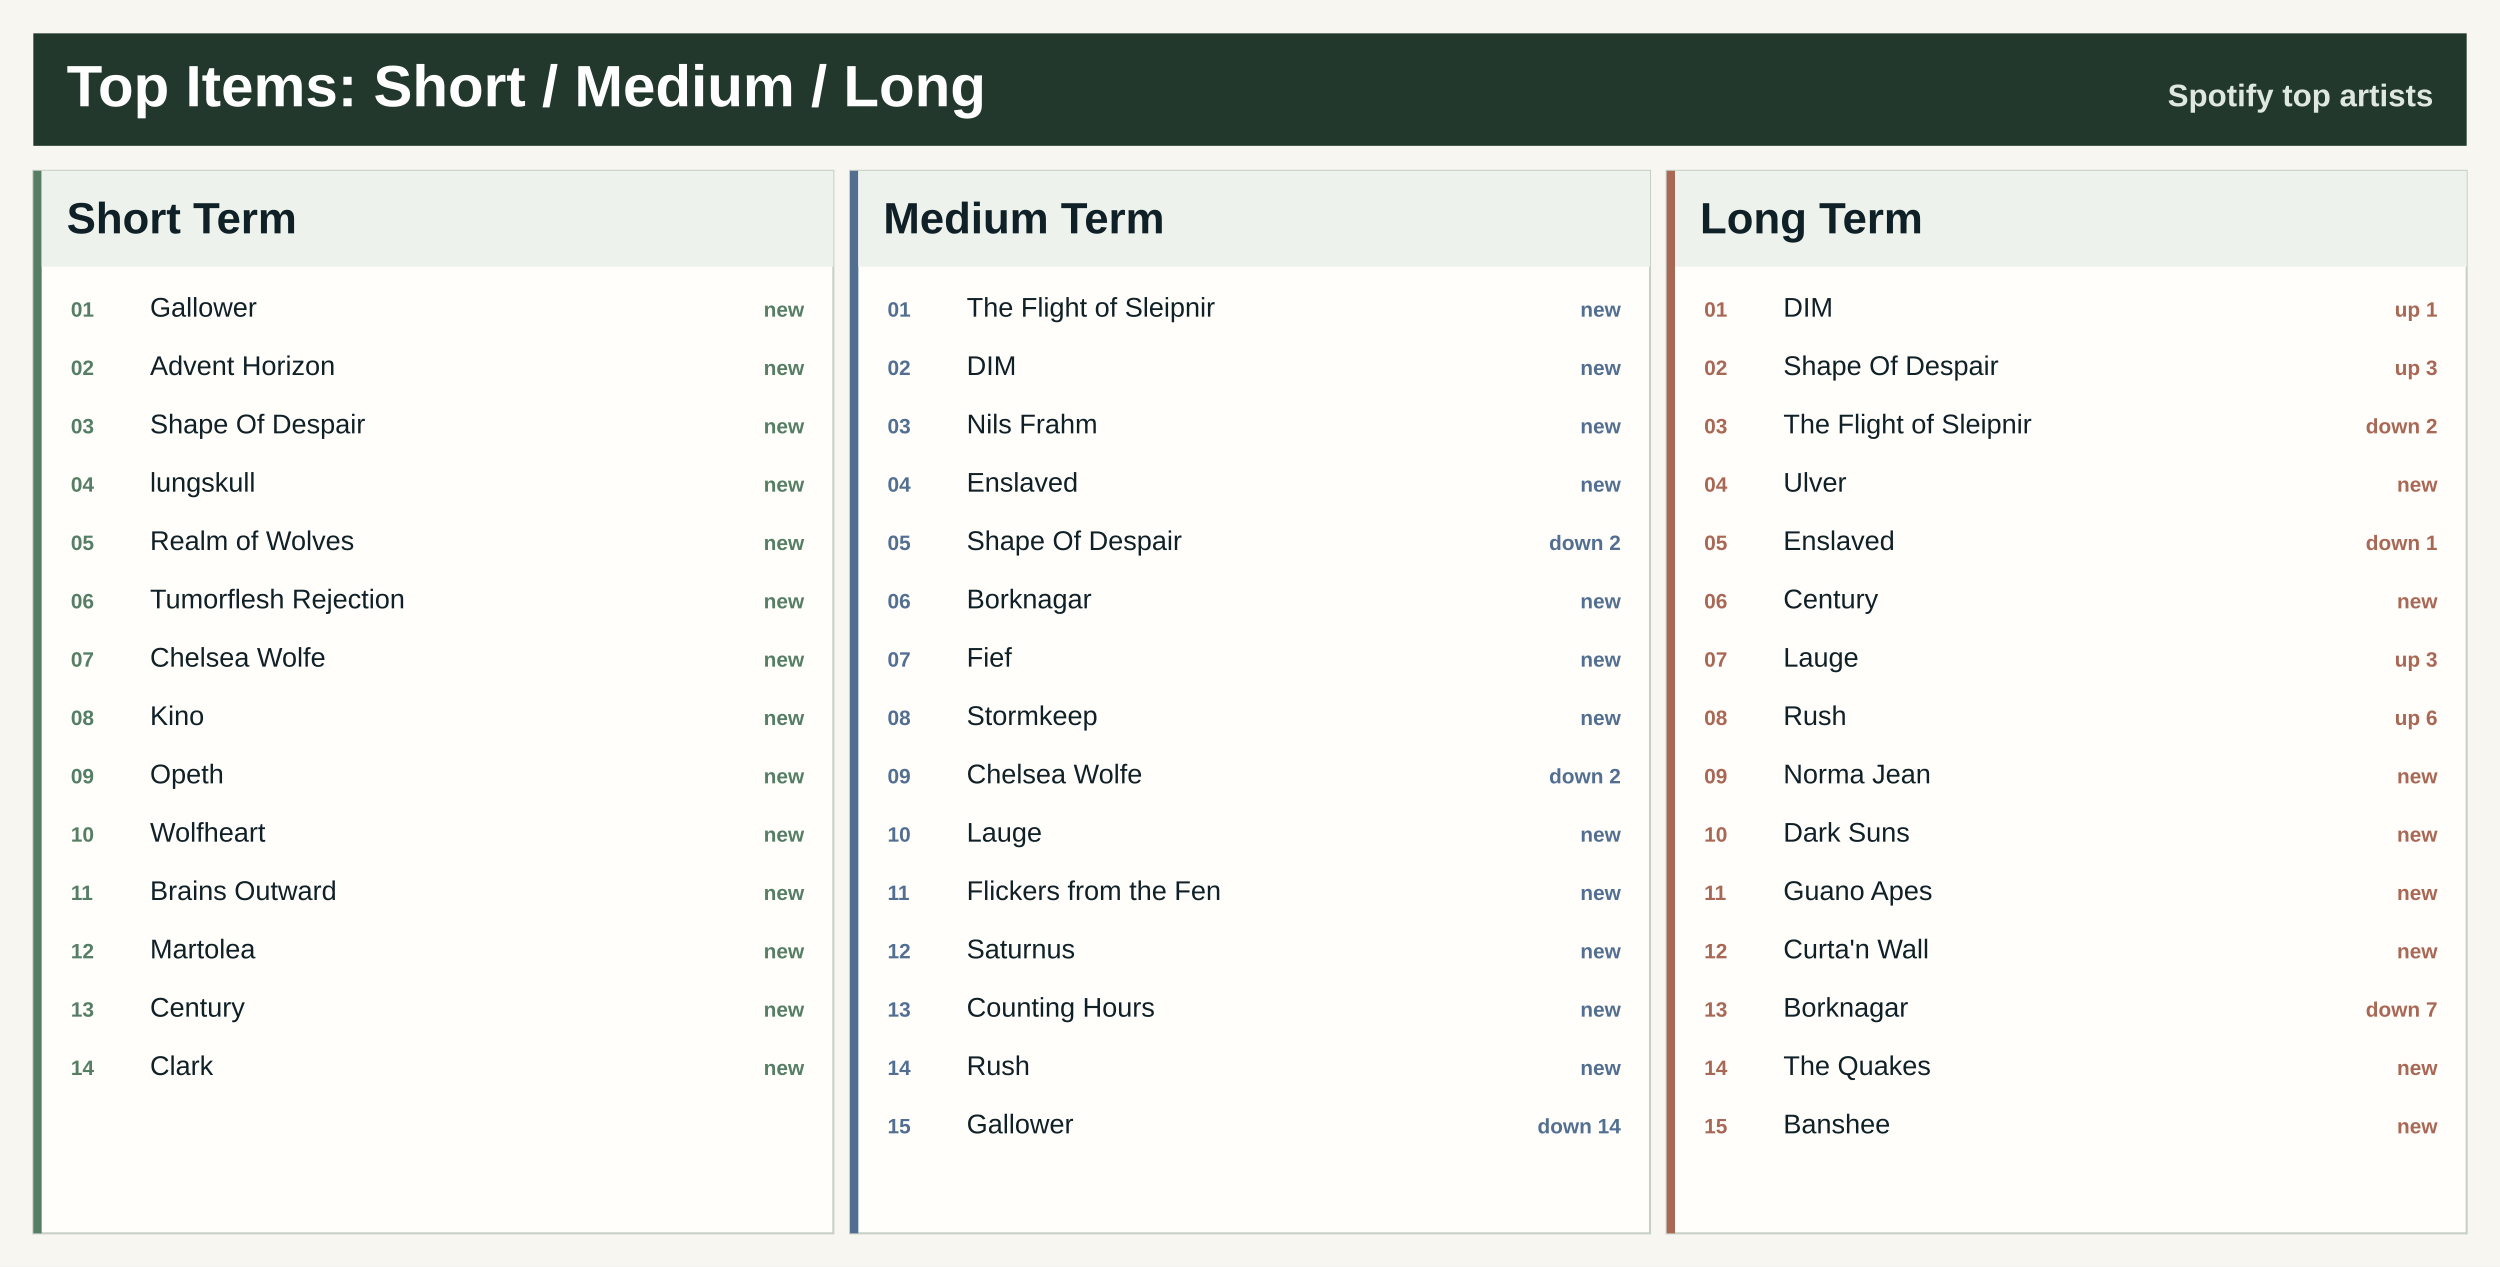
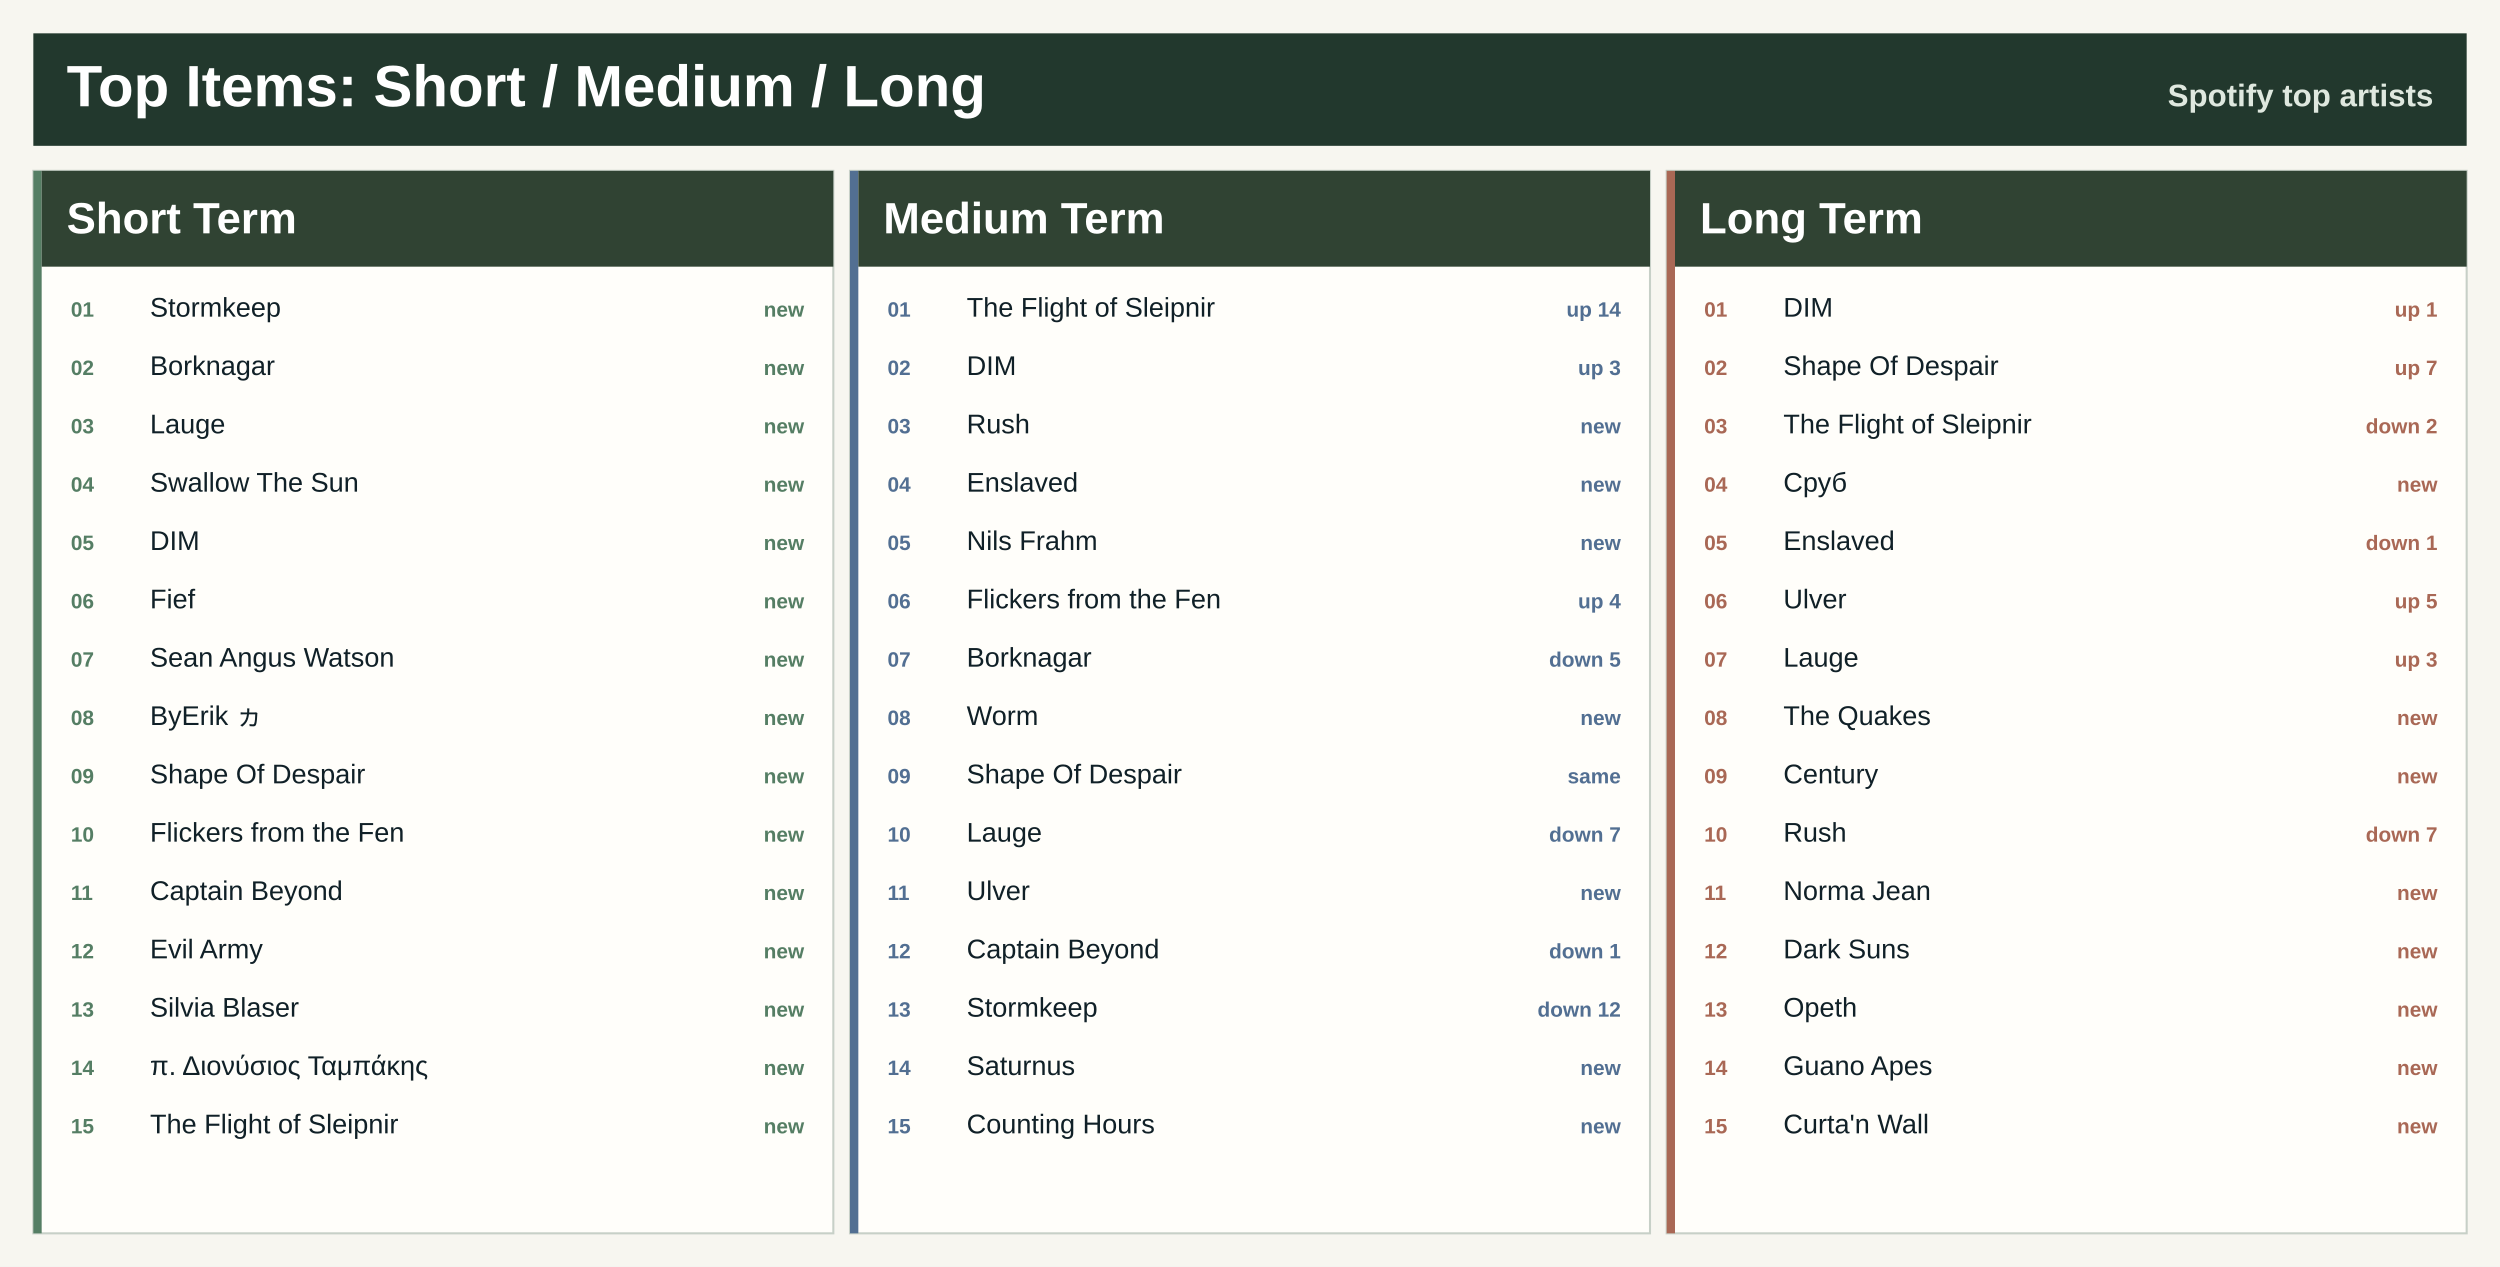
<svg xmlns="http://www.w3.org/2000/svg" width="1200" height="608" viewBox="0 0 1200 608" role="img" aria-label="Top artists across Spotify ranges">
  <rect width="1200" height="608" fill="#f7f6f0" />
  <rect x="16" y="16" width="1168" height="54" fill="#22382d" />
  <text x="32.0" y="51.0" font-family="Segoe UI, Arial, sans-serif" font-size="28" font-weight="800" fill="#ffffff" text-anchor="start">Top Items: Short / Medium / Long</text>
  <text x="1168.0" y="51.0" font-family="Segoe UI, Arial, sans-serif" font-size="15" font-weight="800" fill="#dfe8df" text-anchor="end">Spotify top artists</text>
  <rect x="16.0" y="82.0" width="384.0" height="510" fill="#fffefa" stroke="#c7d0c7" />
  <rect x="16.0" y="82.0" width="4" height="510" fill="#557e64" />
-   <rect x="20.0" y="82.0" width="380.0" height="46" fill="#edf2ed" />
-   <text x="32.0" y="112.0" font-family="Segoe UI, Arial, sans-serif" font-size="21" font-weight="800" fill="#102027" text-anchor="start">Short Term</text>
+   <rect x="20.0" y="82.0" width="380.0" height="46" fill="#304333" />
+   <text x="32.0" y="112.0" font-family="Segoe UI, Arial, sans-serif" font-size="21" font-weight="800" fill="#ffffff" text-anchor="start">Short Term</text>
  <text x="34.0" y="152.0" font-family="Segoe UI, Arial, sans-serif" font-size="10" font-weight="800" fill="#557e64" text-anchor="start">01</text>
-   <text x="72.0" y="152.0" font-family="Segoe UI, Arial, sans-serif" font-size="13" font-weight="400" fill="#102027" text-anchor="start">Gallower</text>
+   <text x="72.0" y="152.0" font-family="Segoe UI, Arial, sans-serif" font-size="13" font-weight="400" fill="#102027" text-anchor="start">Stormkeep</text>
  <text x="386.0" y="152.0" font-family="Segoe UI, Arial, sans-serif" font-size="10" font-weight="800" fill="#557e64" text-anchor="end">new</text>
  <text x="34.0" y="180.0" font-family="Segoe UI, Arial, sans-serif" font-size="10" font-weight="800" fill="#557e64" text-anchor="start">02</text>
-   <text x="72.0" y="180.0" font-family="Segoe UI, Arial, sans-serif" font-size="13" font-weight="400" fill="#102027" text-anchor="start">Advent Horizon</text>
+   <text x="72.0" y="180.0" font-family="Segoe UI, Arial, sans-serif" font-size="13" font-weight="400" fill="#102027" text-anchor="start">Borknagar</text>
  <text x="386.0" y="180.0" font-family="Segoe UI, Arial, sans-serif" font-size="10" font-weight="800" fill="#557e64" text-anchor="end">new</text>
  <text x="34.0" y="208.0" font-family="Segoe UI, Arial, sans-serif" font-size="10" font-weight="800" fill="#557e64" text-anchor="start">03</text>
-   <text x="72.0" y="208.0" font-family="Segoe UI, Arial, sans-serif" font-size="13" font-weight="400" fill="#102027" text-anchor="start">Shape Of Despair</text>
+   <text x="72.0" y="208.0" font-family="Segoe UI, Arial, sans-serif" font-size="13" font-weight="400" fill="#102027" text-anchor="start">Lauge</text>
  <text x="386.0" y="208.0" font-family="Segoe UI, Arial, sans-serif" font-size="10" font-weight="800" fill="#557e64" text-anchor="end">new</text>
  <text x="34.0" y="236.0" font-family="Segoe UI, Arial, sans-serif" font-size="10" font-weight="800" fill="#557e64" text-anchor="start">04</text>
-   <text x="72.0" y="236.0" font-family="Segoe UI, Arial, sans-serif" font-size="13" font-weight="400" fill="#102027" text-anchor="start">lungskull</text>
+   <text x="72.0" y="236.0" font-family="Segoe UI, Arial, sans-serif" font-size="13" font-weight="400" fill="#102027" text-anchor="start">Swallow The Sun</text>
  <text x="386.0" y="236.0" font-family="Segoe UI, Arial, sans-serif" font-size="10" font-weight="800" fill="#557e64" text-anchor="end">new</text>
  <text x="34.0" y="264.0" font-family="Segoe UI, Arial, sans-serif" font-size="10" font-weight="800" fill="#557e64" text-anchor="start">05</text>
-   <text x="72.0" y="264.0" font-family="Segoe UI, Arial, sans-serif" font-size="13" font-weight="400" fill="#102027" text-anchor="start">Realm of Wolves</text>
+   <text x="72.0" y="264.0" font-family="Segoe UI, Arial, sans-serif" font-size="13" font-weight="400" fill="#102027" text-anchor="start">DIM</text>
  <text x="386.0" y="264.0" font-family="Segoe UI, Arial, sans-serif" font-size="10" font-weight="800" fill="#557e64" text-anchor="end">new</text>
  <text x="34.0" y="292.0" font-family="Segoe UI, Arial, sans-serif" font-size="10" font-weight="800" fill="#557e64" text-anchor="start">06</text>
-   <text x="72.0" y="292.0" font-family="Segoe UI, Arial, sans-serif" font-size="13" font-weight="400" fill="#102027" text-anchor="start">Tumorflesh Rejection</text>
+   <text x="72.0" y="292.0" font-family="Segoe UI, Arial, sans-serif" font-size="13" font-weight="400" fill="#102027" text-anchor="start">Fief</text>
  <text x="386.0" y="292.0" font-family="Segoe UI, Arial, sans-serif" font-size="10" font-weight="800" fill="#557e64" text-anchor="end">new</text>
  <text x="34.0" y="320.0" font-family="Segoe UI, Arial, sans-serif" font-size="10" font-weight="800" fill="#557e64" text-anchor="start">07</text>
-   <text x="72.0" y="320.0" font-family="Segoe UI, Arial, sans-serif" font-size="13" font-weight="400" fill="#102027" text-anchor="start">Chelsea Wolfe</text>
+   <text x="72.0" y="320.0" font-family="Segoe UI, Arial, sans-serif" font-size="13" font-weight="400" fill="#102027" text-anchor="start">Sean Angus Watson</text>
  <text x="386.0" y="320.0" font-family="Segoe UI, Arial, sans-serif" font-size="10" font-weight="800" fill="#557e64" text-anchor="end">new</text>
  <text x="34.0" y="348.0" font-family="Segoe UI, Arial, sans-serif" font-size="10" font-weight="800" fill="#557e64" text-anchor="start">08</text>
-   <text x="72.0" y="348.0" font-family="Segoe UI, Arial, sans-serif" font-size="13" font-weight="400" fill="#102027" text-anchor="start">Kino</text>
+   <text x="72.0" y="348.0" font-family="Segoe UI, Arial, sans-serif" font-size="13" font-weight="400" fill="#102027" text-anchor="start">ByErik ヵ</text>
  <text x="386.0" y="348.0" font-family="Segoe UI, Arial, sans-serif" font-size="10" font-weight="800" fill="#557e64" text-anchor="end">new</text>
  <text x="34.0" y="376.0" font-family="Segoe UI, Arial, sans-serif" font-size="10" font-weight="800" fill="#557e64" text-anchor="start">09</text>
-   <text x="72.0" y="376.0" font-family="Segoe UI, Arial, sans-serif" font-size="13" font-weight="400" fill="#102027" text-anchor="start">Opeth</text>
+   <text x="72.0" y="376.0" font-family="Segoe UI, Arial, sans-serif" font-size="13" font-weight="400" fill="#102027" text-anchor="start">Shape Of Despair</text>
  <text x="386.0" y="376.0" font-family="Segoe UI, Arial, sans-serif" font-size="10" font-weight="800" fill="#557e64" text-anchor="end">new</text>
  <text x="34.0" y="404.0" font-family="Segoe UI, Arial, sans-serif" font-size="10" font-weight="800" fill="#557e64" text-anchor="start">10</text>
-   <text x="72.0" y="404.0" font-family="Segoe UI, Arial, sans-serif" font-size="13" font-weight="400" fill="#102027" text-anchor="start">Wolfheart</text>
+   <text x="72.0" y="404.0" font-family="Segoe UI, Arial, sans-serif" font-size="13" font-weight="400" fill="#102027" text-anchor="start">Flickers from the Fen</text>
  <text x="386.0" y="404.0" font-family="Segoe UI, Arial, sans-serif" font-size="10" font-weight="800" fill="#557e64" text-anchor="end">new</text>
  <text x="34.0" y="432.0" font-family="Segoe UI, Arial, sans-serif" font-size="10" font-weight="800" fill="#557e64" text-anchor="start">11</text>
-   <text x="72.0" y="432.0" font-family="Segoe UI, Arial, sans-serif" font-size="13" font-weight="400" fill="#102027" text-anchor="start">Brains Outward</text>
+   <text x="72.0" y="432.0" font-family="Segoe UI, Arial, sans-serif" font-size="13" font-weight="400" fill="#102027" text-anchor="start">Captain Beyond</text>
  <text x="386.0" y="432.0" font-family="Segoe UI, Arial, sans-serif" font-size="10" font-weight="800" fill="#557e64" text-anchor="end">new</text>
  <text x="34.0" y="460.0" font-family="Segoe UI, Arial, sans-serif" font-size="10" font-weight="800" fill="#557e64" text-anchor="start">12</text>
-   <text x="72.0" y="460.0" font-family="Segoe UI, Arial, sans-serif" font-size="13" font-weight="400" fill="#102027" text-anchor="start">Martolea</text>
+   <text x="72.0" y="460.0" font-family="Segoe UI, Arial, sans-serif" font-size="13" font-weight="400" fill="#102027" text-anchor="start">Evil Army</text>
  <text x="386.0" y="460.0" font-family="Segoe UI, Arial, sans-serif" font-size="10" font-weight="800" fill="#557e64" text-anchor="end">new</text>
  <text x="34.0" y="488.0" font-family="Segoe UI, Arial, sans-serif" font-size="10" font-weight="800" fill="#557e64" text-anchor="start">13</text>
-   <text x="72.0" y="488.0" font-family="Segoe UI, Arial, sans-serif" font-size="13" font-weight="400" fill="#102027" text-anchor="start">Century</text>
+   <text x="72.0" y="488.0" font-family="Segoe UI, Arial, sans-serif" font-size="13" font-weight="400" fill="#102027" text-anchor="start">Silvia Blaser</text>
  <text x="386.0" y="488.0" font-family="Segoe UI, Arial, sans-serif" font-size="10" font-weight="800" fill="#557e64" text-anchor="end">new</text>
  <text x="34.0" y="516.0" font-family="Segoe UI, Arial, sans-serif" font-size="10" font-weight="800" fill="#557e64" text-anchor="start">14</text>
-   <text x="72.0" y="516.0" font-family="Segoe UI, Arial, sans-serif" font-size="13" font-weight="400" fill="#102027" text-anchor="start">Clark</text>
+   <text x="72.0" y="516.0" font-family="Segoe UI, Arial, sans-serif" font-size="13" font-weight="400" fill="#102027" text-anchor="start">π. Διονύσιος Ταμπάκης</text>
  <text x="386.0" y="516.0" font-family="Segoe UI, Arial, sans-serif" font-size="10" font-weight="800" fill="#557e64" text-anchor="end">new</text>
+   <text x="34.0" y="544.0" font-family="Segoe UI, Arial, sans-serif" font-size="10" font-weight="800" fill="#557e64" text-anchor="start">15</text>
+   <text x="72.0" y="544.0" font-family="Segoe UI, Arial, sans-serif" font-size="13" font-weight="400" fill="#102027" text-anchor="start">The Flight of Sleipnir</text>
+   <text x="386.0" y="544.0" font-family="Segoe UI, Arial, sans-serif" font-size="10" font-weight="800" fill="#557e64" text-anchor="end">new</text>
  <rect x="408.0" y="82.0" width="384.0" height="510" fill="#fffefa" stroke="#c7d0c7" />
  <rect x="408.0" y="82.0" width="4" height="510" fill="#526f92" />
-   <rect x="412.0" y="82.0" width="380.0" height="46" fill="#edf2ed" />
-   <text x="424.0" y="112.0" font-family="Segoe UI, Arial, sans-serif" font-size="21" font-weight="800" fill="#102027" text-anchor="start">Medium Term</text>
+   <rect x="412.0" y="82.0" width="380.0" height="46" fill="#304333" />
+   <text x="424.0" y="112.0" font-family="Segoe UI, Arial, sans-serif" font-size="21" font-weight="800" fill="#ffffff" text-anchor="start">Medium Term</text>
  <text x="426.0" y="152.0" font-family="Segoe UI, Arial, sans-serif" font-size="10" font-weight="800" fill="#526f92" text-anchor="start">01</text>
  <text x="464.0" y="152.0" font-family="Segoe UI, Arial, sans-serif" font-size="13" font-weight="400" fill="#102027" text-anchor="start">The Flight of Sleipnir</text>
-   <text x="778.0" y="152.0" font-family="Segoe UI, Arial, sans-serif" font-size="10" font-weight="800" fill="#526f92" text-anchor="end">new</text>
+   <text x="778.0" y="152.0" font-family="Segoe UI, Arial, sans-serif" font-size="10" font-weight="800" fill="#526f92" text-anchor="end">up 14</text>
  <text x="426.0" y="180.0" font-family="Segoe UI, Arial, sans-serif" font-size="10" font-weight="800" fill="#526f92" text-anchor="start">02</text>
  <text x="464.0" y="180.0" font-family="Segoe UI, Arial, sans-serif" font-size="13" font-weight="400" fill="#102027" text-anchor="start">DIM</text>
-   <text x="778.0" y="180.0" font-family="Segoe UI, Arial, sans-serif" font-size="10" font-weight="800" fill="#526f92" text-anchor="end">new</text>
+   <text x="778.0" y="180.0" font-family="Segoe UI, Arial, sans-serif" font-size="10" font-weight="800" fill="#526f92" text-anchor="end">up 3</text>
  <text x="426.0" y="208.0" font-family="Segoe UI, Arial, sans-serif" font-size="10" font-weight="800" fill="#526f92" text-anchor="start">03</text>
-   <text x="464.0" y="208.0" font-family="Segoe UI, Arial, sans-serif" font-size="13" font-weight="400" fill="#102027" text-anchor="start">Nils Frahm</text>
+   <text x="464.0" y="208.0" font-family="Segoe UI, Arial, sans-serif" font-size="13" font-weight="400" fill="#102027" text-anchor="start">Rush</text>
  <text x="778.0" y="208.0" font-family="Segoe UI, Arial, sans-serif" font-size="10" font-weight="800" fill="#526f92" text-anchor="end">new</text>
  <text x="426.0" y="236.0" font-family="Segoe UI, Arial, sans-serif" font-size="10" font-weight="800" fill="#526f92" text-anchor="start">04</text>
  <text x="464.0" y="236.0" font-family="Segoe UI, Arial, sans-serif" font-size="13" font-weight="400" fill="#102027" text-anchor="start">Enslaved</text>
  <text x="778.0" y="236.0" font-family="Segoe UI, Arial, sans-serif" font-size="10" font-weight="800" fill="#526f92" text-anchor="end">new</text>
  <text x="426.0" y="264.0" font-family="Segoe UI, Arial, sans-serif" font-size="10" font-weight="800" fill="#526f92" text-anchor="start">05</text>
-   <text x="464.0" y="264.0" font-family="Segoe UI, Arial, sans-serif" font-size="13" font-weight="400" fill="#102027" text-anchor="start">Shape Of Despair</text>
-   <text x="778.0" y="264.0" font-family="Segoe UI, Arial, sans-serif" font-size="10" font-weight="800" fill="#526f92" text-anchor="end">down 2</text>
+   <text x="464.0" y="264.0" font-family="Segoe UI, Arial, sans-serif" font-size="13" font-weight="400" fill="#102027" text-anchor="start">Nils Frahm</text>
+   <text x="778.0" y="264.0" font-family="Segoe UI, Arial, sans-serif" font-size="10" font-weight="800" fill="#526f92" text-anchor="end">new</text>
  <text x="426.0" y="292.0" font-family="Segoe UI, Arial, sans-serif" font-size="10" font-weight="800" fill="#526f92" text-anchor="start">06</text>
-   <text x="464.0" y="292.0" font-family="Segoe UI, Arial, sans-serif" font-size="13" font-weight="400" fill="#102027" text-anchor="start">Borknagar</text>
-   <text x="778.0" y="292.0" font-family="Segoe UI, Arial, sans-serif" font-size="10" font-weight="800" fill="#526f92" text-anchor="end">new</text>
+   <text x="464.0" y="292.0" font-family="Segoe UI, Arial, sans-serif" font-size="13" font-weight="400" fill="#102027" text-anchor="start">Flickers from the Fen</text>
+   <text x="778.0" y="292.0" font-family="Segoe UI, Arial, sans-serif" font-size="10" font-weight="800" fill="#526f92" text-anchor="end">up 4</text>
  <text x="426.0" y="320.0" font-family="Segoe UI, Arial, sans-serif" font-size="10" font-weight="800" fill="#526f92" text-anchor="start">07</text>
-   <text x="464.0" y="320.0" font-family="Segoe UI, Arial, sans-serif" font-size="13" font-weight="400" fill="#102027" text-anchor="start">Fief</text>
-   <text x="778.0" y="320.0" font-family="Segoe UI, Arial, sans-serif" font-size="10" font-weight="800" fill="#526f92" text-anchor="end">new</text>
+   <text x="464.0" y="320.0" font-family="Segoe UI, Arial, sans-serif" font-size="13" font-weight="400" fill="#102027" text-anchor="start">Borknagar</text>
+   <text x="778.0" y="320.0" font-family="Segoe UI, Arial, sans-serif" font-size="10" font-weight="800" fill="#526f92" text-anchor="end">down 5</text>
  <text x="426.0" y="348.0" font-family="Segoe UI, Arial, sans-serif" font-size="10" font-weight="800" fill="#526f92" text-anchor="start">08</text>
-   <text x="464.0" y="348.0" font-family="Segoe UI, Arial, sans-serif" font-size="13" font-weight="400" fill="#102027" text-anchor="start">Stormkeep</text>
+   <text x="464.0" y="348.0" font-family="Segoe UI, Arial, sans-serif" font-size="13" font-weight="400" fill="#102027" text-anchor="start">Worm</text>
  <text x="778.0" y="348.0" font-family="Segoe UI, Arial, sans-serif" font-size="10" font-weight="800" fill="#526f92" text-anchor="end">new</text>
  <text x="426.0" y="376.0" font-family="Segoe UI, Arial, sans-serif" font-size="10" font-weight="800" fill="#526f92" text-anchor="start">09</text>
-   <text x="464.0" y="376.0" font-family="Segoe UI, Arial, sans-serif" font-size="13" font-weight="400" fill="#102027" text-anchor="start">Chelsea Wolfe</text>
-   <text x="778.0" y="376.0" font-family="Segoe UI, Arial, sans-serif" font-size="10" font-weight="800" fill="#526f92" text-anchor="end">down 2</text>
+   <text x="464.0" y="376.0" font-family="Segoe UI, Arial, sans-serif" font-size="13" font-weight="400" fill="#102027" text-anchor="start">Shape Of Despair</text>
+   <text x="778.0" y="376.0" font-family="Segoe UI, Arial, sans-serif" font-size="10" font-weight="800" fill="#526f92" text-anchor="end">same</text>
  <text x="426.0" y="404.0" font-family="Segoe UI, Arial, sans-serif" font-size="10" font-weight="800" fill="#526f92" text-anchor="start">10</text>
  <text x="464.0" y="404.0" font-family="Segoe UI, Arial, sans-serif" font-size="13" font-weight="400" fill="#102027" text-anchor="start">Lauge</text>
-   <text x="778.0" y="404.0" font-family="Segoe UI, Arial, sans-serif" font-size="10" font-weight="800" fill="#526f92" text-anchor="end">new</text>
+   <text x="778.0" y="404.0" font-family="Segoe UI, Arial, sans-serif" font-size="10" font-weight="800" fill="#526f92" text-anchor="end">down 7</text>
  <text x="426.0" y="432.0" font-family="Segoe UI, Arial, sans-serif" font-size="10" font-weight="800" fill="#526f92" text-anchor="start">11</text>
-   <text x="464.0" y="432.0" font-family="Segoe UI, Arial, sans-serif" font-size="13" font-weight="400" fill="#102027" text-anchor="start">Flickers from the Fen</text>
+   <text x="464.0" y="432.0" font-family="Segoe UI, Arial, sans-serif" font-size="13" font-weight="400" fill="#102027" text-anchor="start">Ulver</text>
  <text x="778.0" y="432.0" font-family="Segoe UI, Arial, sans-serif" font-size="10" font-weight="800" fill="#526f92" text-anchor="end">new</text>
  <text x="426.0" y="460.0" font-family="Segoe UI, Arial, sans-serif" font-size="10" font-weight="800" fill="#526f92" text-anchor="start">12</text>
-   <text x="464.0" y="460.0" font-family="Segoe UI, Arial, sans-serif" font-size="13" font-weight="400" fill="#102027" text-anchor="start">Saturnus</text>
-   <text x="778.0" y="460.0" font-family="Segoe UI, Arial, sans-serif" font-size="10" font-weight="800" fill="#526f92" text-anchor="end">new</text>
+   <text x="464.0" y="460.0" font-family="Segoe UI, Arial, sans-serif" font-size="13" font-weight="400" fill="#102027" text-anchor="start">Captain Beyond</text>
+   <text x="778.0" y="460.0" font-family="Segoe UI, Arial, sans-serif" font-size="10" font-weight="800" fill="#526f92" text-anchor="end">down 1</text>
  <text x="426.0" y="488.0" font-family="Segoe UI, Arial, sans-serif" font-size="10" font-weight="800" fill="#526f92" text-anchor="start">13</text>
-   <text x="464.0" y="488.0" font-family="Segoe UI, Arial, sans-serif" font-size="13" font-weight="400" fill="#102027" text-anchor="start">Counting Hours</text>
-   <text x="778.0" y="488.0" font-family="Segoe UI, Arial, sans-serif" font-size="10" font-weight="800" fill="#526f92" text-anchor="end">new</text>
+   <text x="464.0" y="488.0" font-family="Segoe UI, Arial, sans-serif" font-size="13" font-weight="400" fill="#102027" text-anchor="start">Stormkeep</text>
+   <text x="778.0" y="488.0" font-family="Segoe UI, Arial, sans-serif" font-size="10" font-weight="800" fill="#526f92" text-anchor="end">down 12</text>
  <text x="426.0" y="516.0" font-family="Segoe UI, Arial, sans-serif" font-size="10" font-weight="800" fill="#526f92" text-anchor="start">14</text>
-   <text x="464.0" y="516.0" font-family="Segoe UI, Arial, sans-serif" font-size="13" font-weight="400" fill="#102027" text-anchor="start">Rush</text>
+   <text x="464.0" y="516.0" font-family="Segoe UI, Arial, sans-serif" font-size="13" font-weight="400" fill="#102027" text-anchor="start">Saturnus</text>
  <text x="778.0" y="516.0" font-family="Segoe UI, Arial, sans-serif" font-size="10" font-weight="800" fill="#526f92" text-anchor="end">new</text>
  <text x="426.0" y="544.0" font-family="Segoe UI, Arial, sans-serif" font-size="10" font-weight="800" fill="#526f92" text-anchor="start">15</text>
-   <text x="464.0" y="544.0" font-family="Segoe UI, Arial, sans-serif" font-size="13" font-weight="400" fill="#102027" text-anchor="start">Gallower</text>
-   <text x="778.0" y="544.0" font-family="Segoe UI, Arial, sans-serif" font-size="10" font-weight="800" fill="#526f92" text-anchor="end">down 14</text>
+   <text x="464.0" y="544.0" font-family="Segoe UI, Arial, sans-serif" font-size="13" font-weight="400" fill="#102027" text-anchor="start">Counting Hours</text>
+   <text x="778.0" y="544.0" font-family="Segoe UI, Arial, sans-serif" font-size="10" font-weight="800" fill="#526f92" text-anchor="end">new</text>
  <rect x="800.0" y="82.0" width="384.0" height="510" fill="#fffefa" stroke="#c7d0c7" />
  <rect x="800.0" y="82.0" width="4" height="510" fill="#a96855" />
-   <rect x="804.0" y="82.0" width="380.0" height="46" fill="#edf2ed" />
-   <text x="816.0" y="112.0" font-family="Segoe UI, Arial, sans-serif" font-size="21" font-weight="800" fill="#102027" text-anchor="start">Long Term</text>
+   <rect x="804.0" y="82.0" width="380.0" height="46" fill="#304333" />
+   <text x="816.0" y="112.0" font-family="Segoe UI, Arial, sans-serif" font-size="21" font-weight="800" fill="#ffffff" text-anchor="start">Long Term</text>
  <text x="818.0" y="152.0" font-family="Segoe UI, Arial, sans-serif" font-size="10" font-weight="800" fill="#a96855" text-anchor="start">01</text>
  <text x="856.0" y="152.0" font-family="Segoe UI, Arial, sans-serif" font-size="13" font-weight="400" fill="#102027" text-anchor="start">DIM</text>
  <text x="1170.0" y="152.0" font-family="Segoe UI, Arial, sans-serif" font-size="10" font-weight="800" fill="#a96855" text-anchor="end">up 1</text>
  <text x="818.0" y="180.0" font-family="Segoe UI, Arial, sans-serif" font-size="10" font-weight="800" fill="#a96855" text-anchor="start">02</text>
  <text x="856.0" y="180.0" font-family="Segoe UI, Arial, sans-serif" font-size="13" font-weight="400" fill="#102027" text-anchor="start">Shape Of Despair</text>
-   <text x="1170.0" y="180.0" font-family="Segoe UI, Arial, sans-serif" font-size="10" font-weight="800" fill="#a96855" text-anchor="end">up 3</text>
+   <text x="1170.0" y="180.0" font-family="Segoe UI, Arial, sans-serif" font-size="10" font-weight="800" fill="#a96855" text-anchor="end">up 7</text>
  <text x="818.0" y="208.0" font-family="Segoe UI, Arial, sans-serif" font-size="10" font-weight="800" fill="#a96855" text-anchor="start">03</text>
  <text x="856.0" y="208.0" font-family="Segoe UI, Arial, sans-serif" font-size="13" font-weight="400" fill="#102027" text-anchor="start">The Flight of Sleipnir</text>
  <text x="1170.0" y="208.0" font-family="Segoe UI, Arial, sans-serif" font-size="10" font-weight="800" fill="#a96855" text-anchor="end">down 2</text>
  <text x="818.0" y="236.0" font-family="Segoe UI, Arial, sans-serif" font-size="10" font-weight="800" fill="#a96855" text-anchor="start">04</text>
-   <text x="856.0" y="236.0" font-family="Segoe UI, Arial, sans-serif" font-size="13" font-weight="400" fill="#102027" text-anchor="start">Ulver</text>
+   <text x="856.0" y="236.0" font-family="Segoe UI, Arial, sans-serif" font-size="13" font-weight="400" fill="#102027" text-anchor="start">Сруб</text>
  <text x="1170.0" y="236.0" font-family="Segoe UI, Arial, sans-serif" font-size="10" font-weight="800" fill="#a96855" text-anchor="end">new</text>
  <text x="818.0" y="264.0" font-family="Segoe UI, Arial, sans-serif" font-size="10" font-weight="800" fill="#a96855" text-anchor="start">05</text>
  <text x="856.0" y="264.0" font-family="Segoe UI, Arial, sans-serif" font-size="13" font-weight="400" fill="#102027" text-anchor="start">Enslaved</text>
  <text x="1170.0" y="264.0" font-family="Segoe UI, Arial, sans-serif" font-size="10" font-weight="800" fill="#a96855" text-anchor="end">down 1</text>
  <text x="818.0" y="292.0" font-family="Segoe UI, Arial, sans-serif" font-size="10" font-weight="800" fill="#a96855" text-anchor="start">06</text>
-   <text x="856.0" y="292.0" font-family="Segoe UI, Arial, sans-serif" font-size="13" font-weight="400" fill="#102027" text-anchor="start">Century</text>
-   <text x="1170.0" y="292.0" font-family="Segoe UI, Arial, sans-serif" font-size="10" font-weight="800" fill="#a96855" text-anchor="end">new</text>
+   <text x="856.0" y="292.0" font-family="Segoe UI, Arial, sans-serif" font-size="13" font-weight="400" fill="#102027" text-anchor="start">Ulver</text>
+   <text x="1170.0" y="292.0" font-family="Segoe UI, Arial, sans-serif" font-size="10" font-weight="800" fill="#a96855" text-anchor="end">up 5</text>
  <text x="818.0" y="320.0" font-family="Segoe UI, Arial, sans-serif" font-size="10" font-weight="800" fill="#a96855" text-anchor="start">07</text>
  <text x="856.0" y="320.0" font-family="Segoe UI, Arial, sans-serif" font-size="13" font-weight="400" fill="#102027" text-anchor="start">Lauge</text>
  <text x="1170.0" y="320.0" font-family="Segoe UI, Arial, sans-serif" font-size="10" font-weight="800" fill="#a96855" text-anchor="end">up 3</text>
  <text x="818.0" y="348.0" font-family="Segoe UI, Arial, sans-serif" font-size="10" font-weight="800" fill="#a96855" text-anchor="start">08</text>
-   <text x="856.0" y="348.0" font-family="Segoe UI, Arial, sans-serif" font-size="13" font-weight="400" fill="#102027" text-anchor="start">Rush</text>
-   <text x="1170.0" y="348.0" font-family="Segoe UI, Arial, sans-serif" font-size="10" font-weight="800" fill="#a96855" text-anchor="end">up 6</text>
+   <text x="856.0" y="348.0" font-family="Segoe UI, Arial, sans-serif" font-size="13" font-weight="400" fill="#102027" text-anchor="start">The Quakes</text>
+   <text x="1170.0" y="348.0" font-family="Segoe UI, Arial, sans-serif" font-size="10" font-weight="800" fill="#a96855" text-anchor="end">new</text>
  <text x="818.0" y="376.0" font-family="Segoe UI, Arial, sans-serif" font-size="10" font-weight="800" fill="#a96855" text-anchor="start">09</text>
-   <text x="856.0" y="376.0" font-family="Segoe UI, Arial, sans-serif" font-size="13" font-weight="400" fill="#102027" text-anchor="start">Norma Jean</text>
+   <text x="856.0" y="376.0" font-family="Segoe UI, Arial, sans-serif" font-size="13" font-weight="400" fill="#102027" text-anchor="start">Century</text>
  <text x="1170.0" y="376.0" font-family="Segoe UI, Arial, sans-serif" font-size="10" font-weight="800" fill="#a96855" text-anchor="end">new</text>
  <text x="818.0" y="404.0" font-family="Segoe UI, Arial, sans-serif" font-size="10" font-weight="800" fill="#a96855" text-anchor="start">10</text>
-   <text x="856.0" y="404.0" font-family="Segoe UI, Arial, sans-serif" font-size="13" font-weight="400" fill="#102027" text-anchor="start">Dark Suns</text>
-   <text x="1170.0" y="404.0" font-family="Segoe UI, Arial, sans-serif" font-size="10" font-weight="800" fill="#a96855" text-anchor="end">new</text>
+   <text x="856.0" y="404.0" font-family="Segoe UI, Arial, sans-serif" font-size="13" font-weight="400" fill="#102027" text-anchor="start">Rush</text>
+   <text x="1170.0" y="404.0" font-family="Segoe UI, Arial, sans-serif" font-size="10" font-weight="800" fill="#a96855" text-anchor="end">down 7</text>
  <text x="818.0" y="432.0" font-family="Segoe UI, Arial, sans-serif" font-size="10" font-weight="800" fill="#a96855" text-anchor="start">11</text>
-   <text x="856.0" y="432.0" font-family="Segoe UI, Arial, sans-serif" font-size="13" font-weight="400" fill="#102027" text-anchor="start">Guano Apes</text>
+   <text x="856.0" y="432.0" font-family="Segoe UI, Arial, sans-serif" font-size="13" font-weight="400" fill="#102027" text-anchor="start">Norma Jean</text>
  <text x="1170.0" y="432.0" font-family="Segoe UI, Arial, sans-serif" font-size="10" font-weight="800" fill="#a96855" text-anchor="end">new</text>
  <text x="818.0" y="460.0" font-family="Segoe UI, Arial, sans-serif" font-size="10" font-weight="800" fill="#a96855" text-anchor="start">12</text>
-   <text x="856.0" y="460.0" font-family="Segoe UI, Arial, sans-serif" font-size="13" font-weight="400" fill="#102027" text-anchor="start">Curta'n Wall</text>
+   <text x="856.0" y="460.0" font-family="Segoe UI, Arial, sans-serif" font-size="13" font-weight="400" fill="#102027" text-anchor="start">Dark Suns</text>
  <text x="1170.0" y="460.0" font-family="Segoe UI, Arial, sans-serif" font-size="10" font-weight="800" fill="#a96855" text-anchor="end">new</text>
  <text x="818.0" y="488.0" font-family="Segoe UI, Arial, sans-serif" font-size="10" font-weight="800" fill="#a96855" text-anchor="start">13</text>
-   <text x="856.0" y="488.0" font-family="Segoe UI, Arial, sans-serif" font-size="13" font-weight="400" fill="#102027" text-anchor="start">Borknagar</text>
-   <text x="1170.0" y="488.0" font-family="Segoe UI, Arial, sans-serif" font-size="10" font-weight="800" fill="#a96855" text-anchor="end">down 7</text>
+   <text x="856.0" y="488.0" font-family="Segoe UI, Arial, sans-serif" font-size="13" font-weight="400" fill="#102027" text-anchor="start">Opeth</text>
+   <text x="1170.0" y="488.0" font-family="Segoe UI, Arial, sans-serif" font-size="10" font-weight="800" fill="#a96855" text-anchor="end">new</text>
  <text x="818.0" y="516.0" font-family="Segoe UI, Arial, sans-serif" font-size="10" font-weight="800" fill="#a96855" text-anchor="start">14</text>
-   <text x="856.0" y="516.0" font-family="Segoe UI, Arial, sans-serif" font-size="13" font-weight="400" fill="#102027" text-anchor="start">The Quakes</text>
+   <text x="856.0" y="516.0" font-family="Segoe UI, Arial, sans-serif" font-size="13" font-weight="400" fill="#102027" text-anchor="start">Guano Apes</text>
  <text x="1170.0" y="516.0" font-family="Segoe UI, Arial, sans-serif" font-size="10" font-weight="800" fill="#a96855" text-anchor="end">new</text>
  <text x="818.0" y="544.0" font-family="Segoe UI, Arial, sans-serif" font-size="10" font-weight="800" fill="#a96855" text-anchor="start">15</text>
-   <text x="856.0" y="544.0" font-family="Segoe UI, Arial, sans-serif" font-size="13" font-weight="400" fill="#102027" text-anchor="start">Banshee</text>
+   <text x="856.0" y="544.0" font-family="Segoe UI, Arial, sans-serif" font-size="13" font-weight="400" fill="#102027" text-anchor="start">Curta'n Wall</text>
  <text x="1170.0" y="544.0" font-family="Segoe UI, Arial, sans-serif" font-size="10" font-weight="800" fill="#a96855" text-anchor="end">new</text>
</svg>
